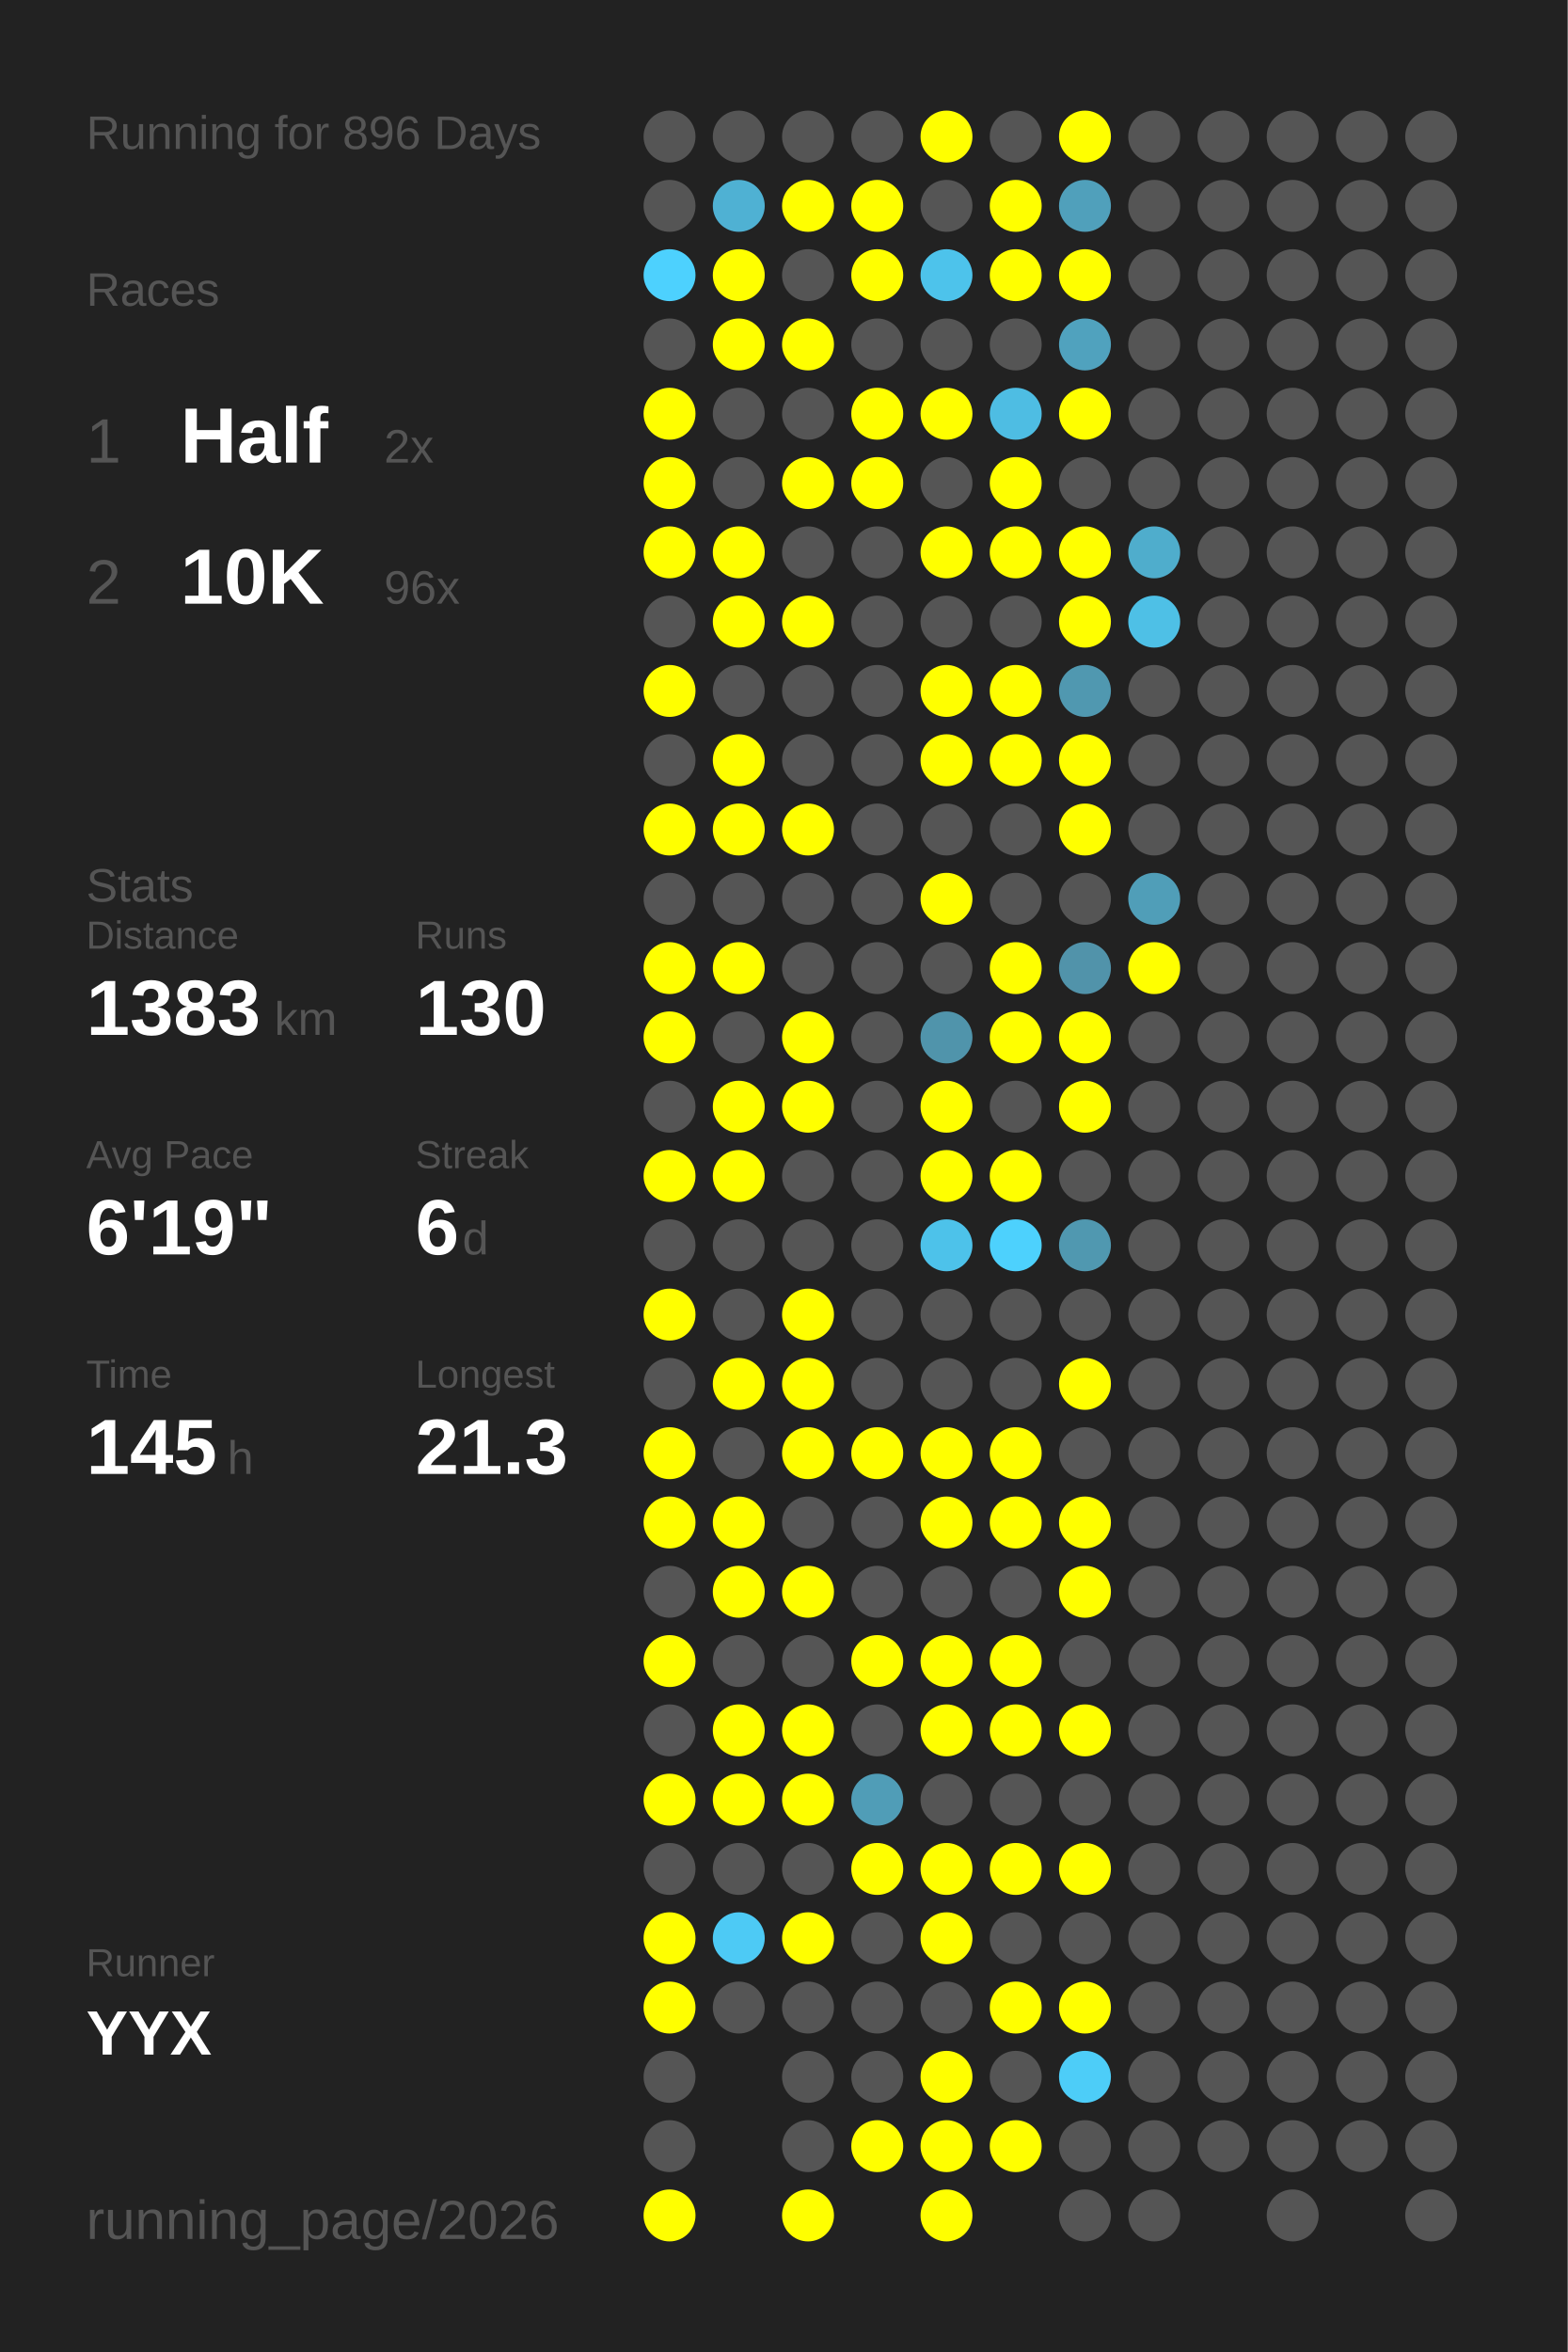
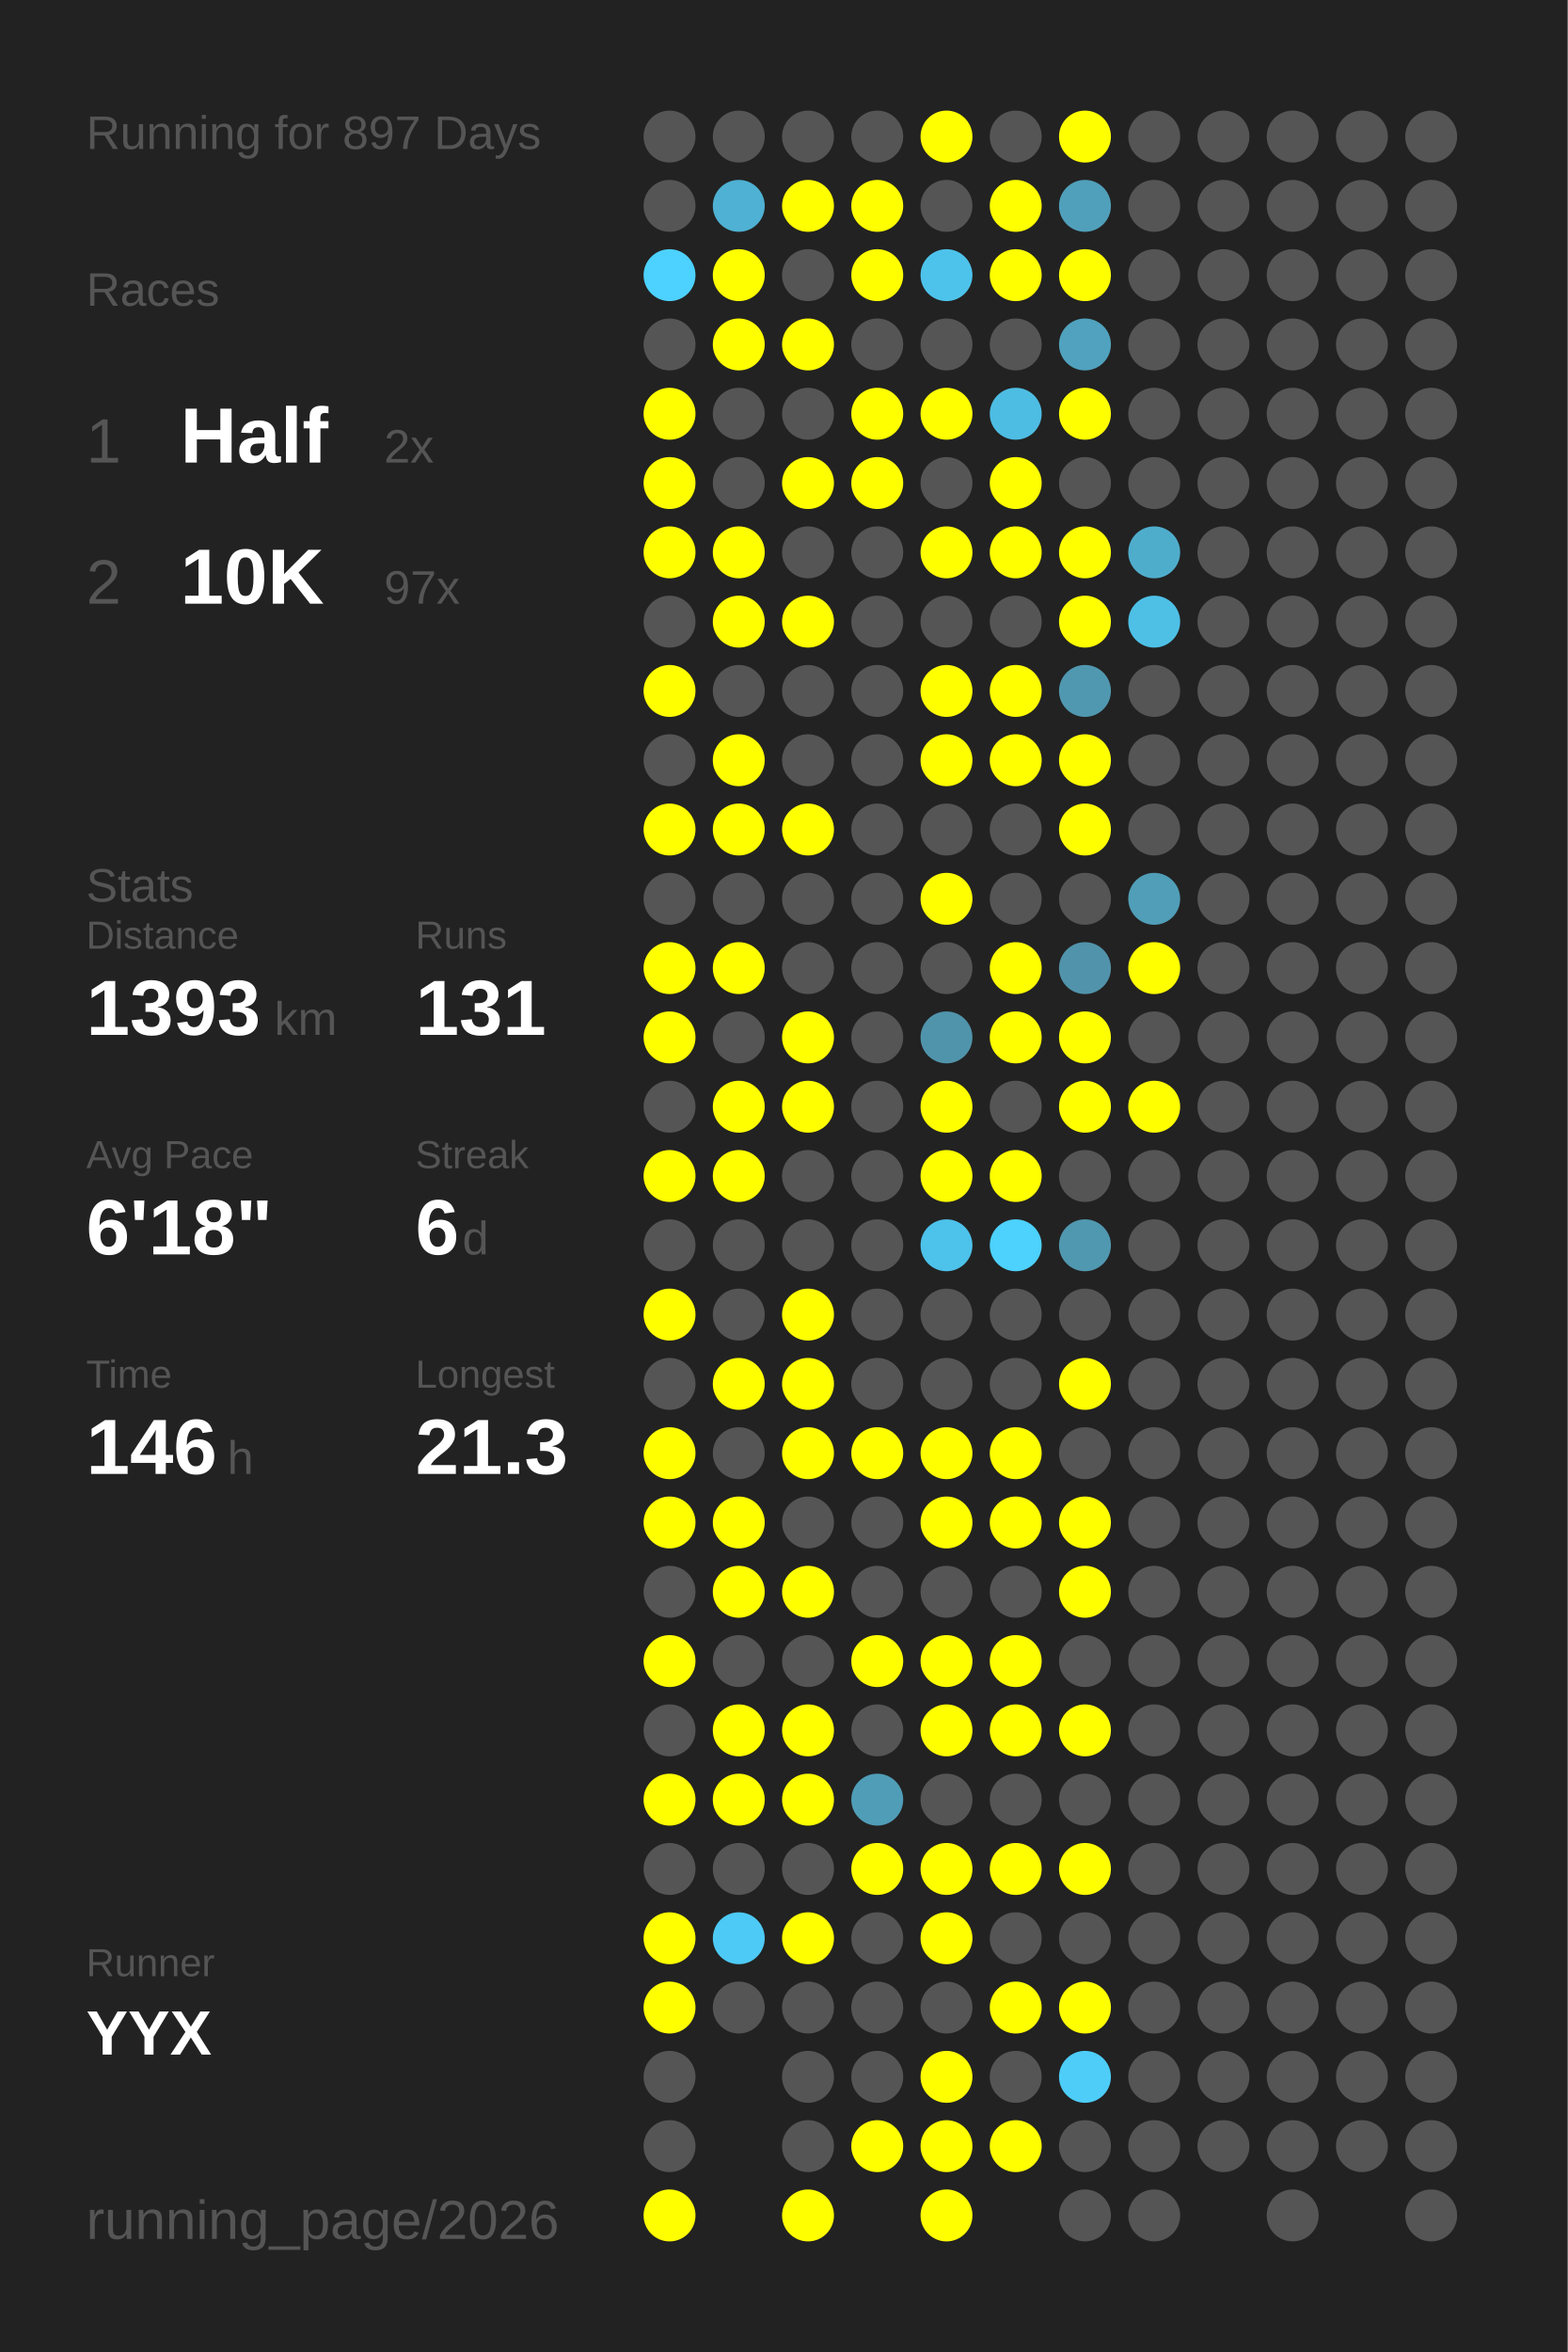
<svg xmlns="http://www.w3.org/2000/svg" baseProfile="full" height="300mm" version="1.1" viewBox="0,0,200,300" width="200mm">
  <defs />
  <rect fill="#222222" height="300" width="200" x="0" y="0" />
-   <text fill="#555555" style="font-size:6px; font-family:Arial;" x="11" y="19">Running for 896 Days</text>
+   <text fill="#555555" style="font-size:6px; font-family:Arial;" x="11" y="19">Running for 897 Days</text>
  <text fill="#555555" style="font-size:6px; font-family:Arial;" x="11" y="39">Races</text>
  <text fill="#555555" style="font-size:8px; font-family:Arial;" x="11" y="59">1</text>
  <text fill="#FFFFFF" style="font-size:10px; font-family:Arial; font-weight:bold;" x="23" y="59">Half</text>
  <text fill="#555555" style="font-size:6px; font-family:Arial;" x="49" y="59">2x</text>
  <text fill="#555555" style="font-size:8px; font-family:Arial;" x="11" y="77">2</text>
  <text fill="#FFFFFF" style="font-size:10px; font-family:Arial; font-weight:bold;" x="23" y="77">10K</text>
-   <text fill="#555555" style="font-size:6px; font-family:Arial;" x="49" y="77">96x</text>
+   <text fill="#555555" style="font-size:6px; font-family:Arial;" x="49" y="77">97x</text>
  <text fill="#555555" style="font-size:6px; font-family:Arial;" x="11" y="115">Stats</text>
  <text fill="#555555" style="font-size:5px; font-family:Arial;" x="11" y="121">Distance</text>
-   <text fill="#FFFFFF" style="font-size:10px; font-family:Arial; font-weight:bold;" x="11" y="132">1383</text>
+   <text fill="#FFFFFF" style="font-size:10px; font-family:Arial; font-weight:bold;" x="11" y="132">1393</text>
  <text fill="#555555" style="font-size:6px; font-family:Arial;" x="35" y="132">km</text>
  <text fill="#555555" style="font-size:5px; font-family:Arial;" x="53" y="121">Runs</text>
-   <text fill="#FFFFFF" style="font-size:10px; font-family:Arial; font-weight:bold;" x="53" y="132">130</text>
+   <text fill="#FFFFFF" style="font-size:10px; font-family:Arial; font-weight:bold;" x="53" y="132">131</text>
  <text fill="#555555" style="font-size:5px; font-family:Arial;" x="11" y="149">Avg Pace</text>
-   <text fill="#FFFFFF" style="font-size:10px; font-family:Arial; font-weight:bold;" x="11" y="160">6'19"</text>
+   <text fill="#FFFFFF" style="font-size:10px; font-family:Arial; font-weight:bold;" x="11" y="160">6'18"</text>
  <text fill="#555555" style="font-size:5px; font-family:Arial;" x="53" y="149">Streak</text>
  <text fill="#FFFFFF" style="font-size:10px; font-family:Arial; font-weight:bold;" x="53" y="160">6</text>
  <text fill="#555555" style="font-size:6px; font-family:Arial;" x="59" y="160">d</text>
  <text fill="#555555" style="font-size:5px; font-family:Arial;" x="11" y="177">Time</text>
-   <text fill="#FFFFFF" style="font-size:10px; font-family:Arial; font-weight:bold;" x="11" y="188">145</text>
+   <text fill="#FFFFFF" style="font-size:10px; font-family:Arial; font-weight:bold;" x="11" y="188">146</text>
  <text fill="#555555" style="font-size:6px; font-family:Arial;" x="29" y="188">h</text>
  <text fill="#555555" style="font-size:5px; font-family:Arial;" x="53" y="177">Longest</text>
  <text fill="#FFFFFF" style="font-size:10px; font-family:Arial; font-weight:bold;" x="53" y="188">21.3</text>
  <text fill="#555555" style="font-size:5px; font-family:Arial;" x="11" y="252.065">Runner</text>
  <text fill="#FFFFFF" style="font-size:8px; font-family:Arial; font-weight:bold;" x="11" y="262.065">YYX</text>
  <text fill="#555555" style="font-size:7px; font-family:Arial;" x="11" y="285.581">running_page/2026</text>
  <circle cx="85.417" cy="17.419" fill="#555555" r="3.312" />
  <circle cx="85.417" cy="26.258" fill="#555555" r="3.312" />
  <circle cx="85.417" cy="35.097" fill="#4dd1fe" r="3.312" />
  <circle cx="85.417" cy="43.935" fill="#555555" r="3.312" />
  <circle cx="85.417" cy="52.774" fill="#FFFF00" r="3.312" />
  <circle cx="85.417" cy="61.613" fill="#FFFF00" r="3.312" />
  <circle cx="85.417" cy="70.452" fill="#FFFF00" r="3.312" />
  <circle cx="85.417" cy="79.29" fill="#555555" r="3.312" />
  <circle cx="85.417" cy="88.129" fill="#FFFF00" r="3.312" />
  <circle cx="85.417" cy="96.968" fill="#555555" r="3.312" />
  <circle cx="85.417" cy="105.806" fill="#FFFF00" r="3.312" />
  <circle cx="85.417" cy="114.645" fill="#555555" r="3.312" />
  <circle cx="85.417" cy="123.484" fill="#FFFF00" r="3.312" />
  <circle cx="85.417" cy="132.323" fill="#FFFF00" r="3.312" />
  <circle cx="85.417" cy="141.161" fill="#555555" r="3.312" />
  <circle cx="85.417" cy="150" fill="#FFFF00" r="3.312" />
  <circle cx="85.417" cy="158.839" fill="#555555" r="3.312" />
  <circle cx="85.417" cy="167.677" fill="#FFFF00" r="3.312" />
  <circle cx="85.417" cy="176.516" fill="#555555" r="3.312" />
  <circle cx="85.417" cy="185.355" fill="#FFFF00" r="3.312" />
  <circle cx="85.417" cy="194.194" fill="#FFFF00" r="3.312" />
  <circle cx="85.417" cy="203.032" fill="#555555" r="3.312" />
  <circle cx="85.417" cy="211.871" fill="#FFFF00" r="3.312" />
  <circle cx="85.417" cy="220.71" fill="#555555" r="3.312" />
  <circle cx="85.417" cy="229.548" fill="#FFFF00" r="3.312" />
  <circle cx="85.417" cy="238.387" fill="#555555" r="3.312" />
  <circle cx="85.417" cy="247.226" fill="#FFFF00" r="3.312" />
  <circle cx="85.417" cy="256.065" fill="#FFFF00" r="3.312" />
  <circle cx="85.417" cy="264.903" fill="#555555" r="3.312" />
  <circle cx="85.417" cy="273.742" fill="#555555" r="3.312" />
  <circle cx="85.417" cy="282.581" fill="#FFFF00" r="3.312" />
  <circle cx="94.25" cy="17.419" fill="#555555" r="3.312" />
  <circle cx="94.25" cy="26.258" fill="#4fb1d3" r="3.312" />
  <circle cx="94.25" cy="35.097" fill="#FFFF00" r="3.312" />
  <circle cx="94.25" cy="43.935" fill="#FFFF00" r="3.312" />
  <circle cx="94.25" cy="52.774" fill="#555555" r="3.312" />
  <circle cx="94.25" cy="61.613" fill="#555555" r="3.312" />
  <circle cx="94.25" cy="70.452" fill="#FFFF00" r="3.312" />
  <circle cx="94.25" cy="79.29" fill="#FFFF00" r="3.312" />
  <circle cx="94.25" cy="88.129" fill="#555555" r="3.312" />
  <circle cx="94.25" cy="96.968" fill="#FFFF00" r="3.312" />
  <circle cx="94.25" cy="105.806" fill="#FFFF00" r="3.312" />
  <circle cx="94.25" cy="114.645" fill="#555555" r="3.312" />
  <circle cx="94.25" cy="123.484" fill="#FFFF00" r="3.312" />
  <circle cx="94.25" cy="132.323" fill="#555555" r="3.312" />
  <circle cx="94.25" cy="141.161" fill="#FFFF00" r="3.312" />
  <circle cx="94.25" cy="150" fill="#FFFF00" r="3.312" />
  <circle cx="94.25" cy="158.839" fill="#555555" r="3.312" />
  <circle cx="94.25" cy="167.677" fill="#555555" r="3.312" />
  <circle cx="94.25" cy="176.516" fill="#FFFF00" r="3.312" />
  <circle cx="94.25" cy="185.355" fill="#555555" r="3.312" />
  <circle cx="94.25" cy="194.194" fill="#FFFF00" r="3.312" />
  <circle cx="94.25" cy="203.032" fill="#FFFF00" r="3.312" />
  <circle cx="94.25" cy="211.871" fill="#555555" r="3.312" />
  <circle cx="94.25" cy="220.71" fill="#FFFF00" r="3.312" />
  <circle cx="94.25" cy="229.548" fill="#FFFF00" r="3.312" />
  <circle cx="94.25" cy="238.387" fill="#555555" r="3.312" />
  <circle cx="94.25" cy="247.226" fill="#4dcaf5" r="3.312" />
  <circle cx="94.25" cy="256.065" fill="#555555" r="3.312" />
  <circle cx="103.083" cy="17.419" fill="#555555" r="3.312" />
  <circle cx="103.083" cy="26.258" fill="#FFFF00" r="3.312" />
  <circle cx="103.083" cy="35.097" fill="#555555" r="3.312" />
  <circle cx="103.083" cy="43.935" fill="#FFFF00" r="3.312" />
  <circle cx="103.083" cy="52.774" fill="#555555" r="3.312" />
  <circle cx="103.083" cy="61.613" fill="#FFFF00" r="3.312" />
  <circle cx="103.083" cy="70.452" fill="#555555" r="3.312" />
  <circle cx="103.083" cy="79.29" fill="#FFFF00" r="3.312" />
  <circle cx="103.083" cy="88.129" fill="#555555" r="3.312" />
  <circle cx="103.083" cy="96.968" fill="#555555" r="3.312" />
  <circle cx="103.083" cy="105.806" fill="#FFFF00" r="3.312" />
  <circle cx="103.083" cy="114.645" fill="#555555" r="3.312" />
  <circle cx="103.083" cy="123.484" fill="#555555" r="3.312" />
  <circle cx="103.083" cy="132.323" fill="#FFFF00" r="3.312" />
  <circle cx="103.083" cy="141.161" fill="#FFFF00" r="3.312" />
  <circle cx="103.083" cy="150" fill="#555555" r="3.312" />
  <circle cx="103.083" cy="158.839" fill="#555555" r="3.312" />
  <circle cx="103.083" cy="167.677" fill="#FFFF00" r="3.312" />
  <circle cx="103.083" cy="176.516" fill="#FFFF00" r="3.312" />
  <circle cx="103.083" cy="185.355" fill="#FFFF00" r="3.312" />
  <circle cx="103.083" cy="194.194" fill="#555555" r="3.312" />
  <circle cx="103.083" cy="203.032" fill="#FFFF00" r="3.312" />
  <circle cx="103.083" cy="211.871" fill="#555555" r="3.312" />
  <circle cx="103.083" cy="220.71" fill="#FFFF00" r="3.312" />
  <circle cx="103.083" cy="229.548" fill="#FFFF00" r="3.312" />
  <circle cx="103.083" cy="238.387" fill="#555555" r="3.312" />
  <circle cx="103.083" cy="247.226" fill="#FFFF00" r="3.312" />
  <circle cx="103.083" cy="256.065" fill="#555555" r="3.312" />
  <circle cx="103.083" cy="264.903" fill="#555555" r="3.312" />
  <circle cx="103.083" cy="273.742" fill="#555555" r="3.312" />
  <circle cx="103.083" cy="282.581" fill="#FFFF00" r="3.312" />
  <circle cx="111.917" cy="17.419" fill="#555555" r="3.312" />
  <circle cx="111.917" cy="26.258" fill="#FFFF00" r="3.312" />
  <circle cx="111.917" cy="35.097" fill="#FFFF00" r="3.312" />
  <circle cx="111.917" cy="43.935" fill="#555555" r="3.312" />
  <circle cx="111.917" cy="52.774" fill="#FFFF00" r="3.312" />
  <circle cx="111.917" cy="61.613" fill="#FFFF00" r="3.312" />
  <circle cx="111.917" cy="70.452" fill="#555555" r="3.312" />
  <circle cx="111.917" cy="79.29" fill="#555555" r="3.312" />
  <circle cx="111.917" cy="88.129" fill="#555555" r="3.312" />
  <circle cx="111.917" cy="96.968" fill="#555555" r="3.312" />
  <circle cx="111.917" cy="105.806" fill="#555555" r="3.312" />
  <circle cx="111.917" cy="114.645" fill="#555555" r="3.312" />
  <circle cx="111.917" cy="123.484" fill="#555555" r="3.312" />
  <circle cx="111.917" cy="132.323" fill="#555555" r="3.312" />
  <circle cx="111.917" cy="141.161" fill="#555555" r="3.312" />
  <circle cx="111.917" cy="150" fill="#555555" r="3.312" />
  <circle cx="111.917" cy="158.839" fill="#555555" r="3.312" />
  <circle cx="111.917" cy="167.677" fill="#555555" r="3.312" />
  <circle cx="111.917" cy="176.516" fill="#555555" r="3.312" />
  <circle cx="111.917" cy="185.355" fill="#FFFF00" r="3.312" />
  <circle cx="111.917" cy="194.194" fill="#555555" r="3.312" />
  <circle cx="111.917" cy="203.032" fill="#555555" r="3.312" />
  <circle cx="111.917" cy="211.871" fill="#FFFF00" r="3.312" />
  <circle cx="111.917" cy="220.71" fill="#555555" r="3.312" />
  <circle cx="111.917" cy="229.548" fill="#509db7" r="3.312" />
  <circle cx="111.917" cy="238.387" fill="#FFFF00" r="3.312" />
  <circle cx="111.917" cy="247.226" fill="#555555" r="3.312" />
  <circle cx="111.917" cy="256.065" fill="#555555" r="3.312" />
  <circle cx="111.917" cy="264.903" fill="#555555" r="3.312" />
  <circle cx="111.917" cy="273.742" fill="#FFFF00" r="3.312" />
  <circle cx="120.75" cy="17.419" fill="#FFFF00" r="3.312" />
  <circle cx="120.75" cy="26.258" fill="#555555" r="3.312" />
  <circle cx="120.75" cy="35.097" fill="#4dc3eb" r="3.312" />
  <circle cx="120.75" cy="43.935" fill="#555555" r="3.312" />
  <circle cx="120.75" cy="52.774" fill="#FFFF00" r="3.312" />
  <circle cx="120.75" cy="61.613" fill="#555555" r="3.312" />
  <circle cx="120.75" cy="70.452" fill="#FFFF00" r="3.312" />
  <circle cx="120.75" cy="79.29" fill="#555555" r="3.312" />
  <circle cx="120.75" cy="88.129" fill="#FFFF00" r="3.312" />
  <circle cx="120.75" cy="96.968" fill="#FFFF00" r="3.312" />
  <circle cx="120.75" cy="105.806" fill="#555555" r="3.312" />
  <circle cx="120.75" cy="114.645" fill="#FFFF00" r="3.312" />
  <circle cx="120.75" cy="123.484" fill="#555555" r="3.312" />
  <circle cx="120.75" cy="132.323" fill="#5094ab" r="3.312" />
  <circle cx="120.75" cy="141.161" fill="#FFFF00" r="3.312" />
  <circle cx="120.75" cy="150" fill="#FFFF00" r="3.312" />
  <circle cx="120.75" cy="158.839" fill="#4dc2ea" r="3.312" />
  <circle cx="120.75" cy="167.677" fill="#555555" r="3.312" />
  <circle cx="120.75" cy="176.516" fill="#555555" r="3.312" />
  <circle cx="120.75" cy="185.355" fill="#FFFF00" r="3.312" />
  <circle cx="120.75" cy="194.194" fill="#FFFF00" r="3.312" />
  <circle cx="120.75" cy="203.032" fill="#555555" r="3.312" />
  <circle cx="120.75" cy="211.871" fill="#FFFF00" r="3.312" />
  <circle cx="120.75" cy="220.71" fill="#FFFF00" r="3.312" />
  <circle cx="120.75" cy="229.548" fill="#555555" r="3.312" />
  <circle cx="120.75" cy="238.387" fill="#FFFF00" r="3.312" />
  <circle cx="120.75" cy="247.226" fill="#FFFF00" r="3.312" />
  <circle cx="120.75" cy="256.065" fill="#555555" r="3.312" />
  <circle cx="120.75" cy="264.903" fill="#FFFF00" r="3.312" />
  <circle cx="120.75" cy="273.742" fill="#FFFF00" r="3.312" />
  <circle cx="120.75" cy="282.581" fill="#FFFF00" r="3.312" />
  <circle cx="129.583" cy="17.419" fill="#555555" r="3.312" />
  <circle cx="129.583" cy="26.258" fill="#FFFF00" r="3.312" />
  <circle cx="129.583" cy="35.097" fill="#FFFF00" r="3.312" />
  <circle cx="129.583" cy="43.935" fill="#555555" r="3.312" />
  <circle cx="129.583" cy="52.774" fill="#4ebde3" r="3.312" />
  <circle cx="129.583" cy="61.613" fill="#FFFF00" r="3.312" />
  <circle cx="129.583" cy="70.452" fill="#FFFF00" r="3.312" />
  <circle cx="129.583" cy="79.29" fill="#555555" r="3.312" />
  <circle cx="129.583" cy="88.129" fill="#FFFF00" r="3.312" />
  <circle cx="129.583" cy="96.968" fill="#FFFF00" r="3.312" />
  <circle cx="129.583" cy="105.806" fill="#555555" r="3.312" />
  <circle cx="129.583" cy="114.645" fill="#555555" r="3.312" />
  <circle cx="129.583" cy="123.484" fill="#FFFF00" r="3.312" />
  <circle cx="129.583" cy="132.323" fill="#FFFF00" r="3.312" />
  <circle cx="129.583" cy="141.161" fill="#555555" r="3.312" />
  <circle cx="129.583" cy="150" fill="#FFFF00" r="3.312" />
  <circle cx="129.583" cy="158.839" fill="#4dd1fd" r="3.312" />
  <circle cx="129.583" cy="167.677" fill="#555555" r="3.312" />
  <circle cx="129.583" cy="176.516" fill="#555555" r="3.312" />
  <circle cx="129.583" cy="185.355" fill="#FFFF00" r="3.312" />
  <circle cx="129.583" cy="194.194" fill="#FFFF00" r="3.312" />
  <circle cx="129.583" cy="203.032" fill="#555555" r="3.312" />
  <circle cx="129.583" cy="211.871" fill="#FFFF00" r="3.312" />
  <circle cx="129.583" cy="220.71" fill="#FFFF00" r="3.312" />
  <circle cx="129.583" cy="229.548" fill="#555555" r="3.312" />
  <circle cx="129.583" cy="238.387" fill="#FFFF00" r="3.312" />
  <circle cx="129.583" cy="247.226" fill="#555555" r="3.312" />
  <circle cx="129.583" cy="256.065" fill="#FFFF00" r="3.312" />
  <circle cx="129.583" cy="264.903" fill="#555555" r="3.312" />
  <circle cx="129.583" cy="273.742" fill="#FFFF00" r="3.312" />
  <circle cx="138.417" cy="17.419" fill="#FFFF00" r="3.312" />
  <circle cx="138.417" cy="26.258" fill="#50a0bb" r="3.312" />
  <circle cx="138.417" cy="35.097" fill="#FFFF00" r="3.312" />
  <circle cx="138.417" cy="43.935" fill="#50a2be" r="3.312" />
  <circle cx="138.417" cy="52.774" fill="#FFFF00" r="3.312" />
  <circle cx="138.417" cy="61.613" fill="#555555" r="3.312" />
  <circle cx="138.417" cy="70.452" fill="#FFFF00" r="3.312" />
  <circle cx="138.417" cy="79.29" fill="#FFFF00" r="3.312" />
  <circle cx="138.417" cy="88.129" fill="#5098b0" r="3.312" />
  <circle cx="138.417" cy="96.968" fill="#FFFF00" r="3.312" />
  <circle cx="138.417" cy="105.806" fill="#FFFF00" r="3.312" />
  <circle cx="138.417" cy="114.645" fill="#555555" r="3.312" />
  <circle cx="138.417" cy="123.484" fill="#5193aa" r="3.312" />
  <circle cx="138.417" cy="132.323" fill="#FFFF00" r="3.312" />
  <circle cx="138.417" cy="141.161" fill="#FFFF00" r="3.312" />
  <circle cx="138.417" cy="150" fill="#555555" r="3.312" />
  <circle cx="138.417" cy="158.839" fill="#5098b0" r="3.312" />
  <circle cx="138.417" cy="167.677" fill="#555555" r="3.312" />
  <circle cx="138.417" cy="176.516" fill="#FFFF00" r="3.312" />
  <circle cx="138.417" cy="185.355" fill="#555555" r="3.312" />
  <circle cx="138.417" cy="194.194" fill="#FFFF00" r="3.312" />
  <circle cx="138.417" cy="203.032" fill="#FFFF00" r="3.312" />
  <circle cx="138.417" cy="211.871" fill="#555555" r="3.312" />
  <circle cx="138.417" cy="220.71" fill="#FFFF00" r="3.312" />
  <circle cx="138.417" cy="229.548" fill="#555555" r="3.312" />
  <circle cx="138.417" cy="238.387" fill="#FFFF00" r="3.312" />
  <circle cx="138.417" cy="247.226" fill="#555555" r="3.312" />
  <circle cx="138.417" cy="256.065" fill="#FFFF00" r="3.312" />
  <circle cx="138.417" cy="264.903" fill="#4dcdf8" r="3.312" />
  <circle cx="138.417" cy="273.742" fill="#555555" r="3.312" />
  <circle cx="138.417" cy="282.581" fill="#555555" r="3.312" />
  <circle cx="147.25" cy="17.419" fill="#555555" r="3.312" />
  <circle cx="147.25" cy="26.258" fill="#555555" r="3.312" />
  <circle cx="147.25" cy="35.097" fill="#555555" r="3.312" />
  <circle cx="147.25" cy="43.935" fill="#555555" r="3.312" />
  <circle cx="147.25" cy="52.774" fill="#555555" r="3.312" />
  <circle cx="147.25" cy="61.613" fill="#555555" r="3.312" />
  <circle cx="147.25" cy="70.452" fill="#4fadcc" r="3.312" />
  <circle cx="147.25" cy="79.29" fill="#4ec0e6" r="3.312" />
  <circle cx="147.25" cy="88.129" fill="#555555" r="3.312" />
  <circle cx="147.25" cy="96.968" fill="#555555" r="3.312" />
  <circle cx="147.25" cy="105.806" fill="#555555" r="3.312" />
  <circle cx="147.25" cy="114.645" fill="#509eb8" r="3.312" />
  <circle cx="147.25" cy="123.484" fill="#FFFF00" r="3.312" />
  <circle cx="147.25" cy="132.323" fill="#555555" r="3.312" />
-   <circle cx="147.25" cy="141.161" fill="#555555" r="3.312" />
+   <circle cx="147.25" cy="141.161" fill="#FFFF00" r="3.312" />
  <circle cx="147.25" cy="150" fill="#555555" r="3.312" />
  <circle cx="147.25" cy="158.839" fill="#555555" r="3.312" />
  <circle cx="147.25" cy="167.677" fill="#555555" r="3.312" />
  <circle cx="147.25" cy="176.516" fill="#555555" r="3.312" />
  <circle cx="147.25" cy="185.355" fill="#555555" r="3.312" />
  <circle cx="147.25" cy="194.194" fill="#555555" r="3.312" />
  <circle cx="147.25" cy="203.032" fill="#555555" r="3.312" />
  <circle cx="147.25" cy="211.871" fill="#555555" r="3.312" />
  <circle cx="147.25" cy="220.71" fill="#555555" r="3.312" />
  <circle cx="147.25" cy="229.548" fill="#555555" r="3.312" />
  <circle cx="147.25" cy="238.387" fill="#555555" r="3.312" />
  <circle cx="147.25" cy="247.226" fill="#555555" r="3.312" />
  <circle cx="147.25" cy="256.065" fill="#555555" r="3.312" />
  <circle cx="147.25" cy="264.903" fill="#555555" r="3.312" />
  <circle cx="147.25" cy="273.742" fill="#555555" r="3.312" />
  <circle cx="147.25" cy="282.581" fill="#555555" r="3.312" />
  <circle cx="156.083" cy="17.419" fill="#555555" r="3.312" />
  <circle cx="156.083" cy="26.258" fill="#555555" r="3.312" />
  <circle cx="156.083" cy="35.097" fill="#555555" r="3.312" />
  <circle cx="156.083" cy="43.935" fill="#555555" r="3.312" />
  <circle cx="156.083" cy="52.774" fill="#555555" r="3.312" />
  <circle cx="156.083" cy="61.613" fill="#555555" r="3.312" />
  <circle cx="156.083" cy="70.452" fill="#555555" r="3.312" />
  <circle cx="156.083" cy="79.29" fill="#555555" r="3.312" />
  <circle cx="156.083" cy="88.129" fill="#555555" r="3.312" />
  <circle cx="156.083" cy="96.968" fill="#555555" r="3.312" />
  <circle cx="156.083" cy="105.806" fill="#555555" r="3.312" />
  <circle cx="156.083" cy="114.645" fill="#555555" r="3.312" />
  <circle cx="156.083" cy="123.484" fill="#555555" r="3.312" />
  <circle cx="156.083" cy="132.323" fill="#555555" r="3.312" />
  <circle cx="156.083" cy="141.161" fill="#555555" r="3.312" />
  <circle cx="156.083" cy="150" fill="#555555" r="3.312" />
  <circle cx="156.083" cy="158.839" fill="#555555" r="3.312" />
  <circle cx="156.083" cy="167.677" fill="#555555" r="3.312" />
  <circle cx="156.083" cy="176.516" fill="#555555" r="3.312" />
  <circle cx="156.083" cy="185.355" fill="#555555" r="3.312" />
  <circle cx="156.083" cy="194.194" fill="#555555" r="3.312" />
  <circle cx="156.083" cy="203.032" fill="#555555" r="3.312" />
  <circle cx="156.083" cy="211.871" fill="#555555" r="3.312" />
  <circle cx="156.083" cy="220.71" fill="#555555" r="3.312" />
  <circle cx="156.083" cy="229.548" fill="#555555" r="3.312" />
  <circle cx="156.083" cy="238.387" fill="#555555" r="3.312" />
  <circle cx="156.083" cy="247.226" fill="#555555" r="3.312" />
  <circle cx="156.083" cy="256.065" fill="#555555" r="3.312" />
  <circle cx="156.083" cy="264.903" fill="#555555" r="3.312" />
  <circle cx="156.083" cy="273.742" fill="#555555" r="3.312" />
  <circle cx="164.917" cy="17.419" fill="#555555" r="3.312" />
  <circle cx="164.917" cy="26.258" fill="#555555" r="3.312" />
  <circle cx="164.917" cy="35.097" fill="#555555" r="3.312" />
  <circle cx="164.917" cy="43.935" fill="#555555" r="3.312" />
  <circle cx="164.917" cy="52.774" fill="#555555" r="3.312" />
  <circle cx="164.917" cy="61.613" fill="#555555" r="3.312" />
  <circle cx="164.917" cy="70.452" fill="#555555" r="3.312" />
  <circle cx="164.917" cy="79.29" fill="#555555" r="3.312" />
  <circle cx="164.917" cy="88.129" fill="#555555" r="3.312" />
  <circle cx="164.917" cy="96.968" fill="#555555" r="3.312" />
  <circle cx="164.917" cy="105.806" fill="#555555" r="3.312" />
  <circle cx="164.917" cy="114.645" fill="#555555" r="3.312" />
  <circle cx="164.917" cy="123.484" fill="#555555" r="3.312" />
  <circle cx="164.917" cy="132.323" fill="#555555" r="3.312" />
  <circle cx="164.917" cy="141.161" fill="#555555" r="3.312" />
  <circle cx="164.917" cy="150" fill="#555555" r="3.312" />
  <circle cx="164.917" cy="158.839" fill="#555555" r="3.312" />
  <circle cx="164.917" cy="167.677" fill="#555555" r="3.312" />
  <circle cx="164.917" cy="176.516" fill="#555555" r="3.312" />
  <circle cx="164.917" cy="185.355" fill="#555555" r="3.312" />
  <circle cx="164.917" cy="194.194" fill="#555555" r="3.312" />
  <circle cx="164.917" cy="203.032" fill="#555555" r="3.312" />
  <circle cx="164.917" cy="211.871" fill="#555555" r="3.312" />
  <circle cx="164.917" cy="220.71" fill="#555555" r="3.312" />
  <circle cx="164.917" cy="229.548" fill="#555555" r="3.312" />
  <circle cx="164.917" cy="238.387" fill="#555555" r="3.312" />
  <circle cx="164.917" cy="247.226" fill="#555555" r="3.312" />
  <circle cx="164.917" cy="256.065" fill="#555555" r="3.312" />
  <circle cx="164.917" cy="264.903" fill="#555555" r="3.312" />
  <circle cx="164.917" cy="273.742" fill="#555555" r="3.312" />
  <circle cx="164.917" cy="282.581" fill="#555555" r="3.312" />
  <circle cx="173.75" cy="17.419" fill="#555555" r="3.312" />
  <circle cx="173.75" cy="26.258" fill="#555555" r="3.312" />
  <circle cx="173.75" cy="35.097" fill="#555555" r="3.312" />
  <circle cx="173.75" cy="43.935" fill="#555555" r="3.312" />
  <circle cx="173.75" cy="52.774" fill="#555555" r="3.312" />
  <circle cx="173.75" cy="61.613" fill="#555555" r="3.312" />
  <circle cx="173.75" cy="70.452" fill="#555555" r="3.312" />
  <circle cx="173.75" cy="79.29" fill="#555555" r="3.312" />
  <circle cx="173.75" cy="88.129" fill="#555555" r="3.312" />
  <circle cx="173.75" cy="96.968" fill="#555555" r="3.312" />
  <circle cx="173.75" cy="105.806" fill="#555555" r="3.312" />
  <circle cx="173.75" cy="114.645" fill="#555555" r="3.312" />
  <circle cx="173.75" cy="123.484" fill="#555555" r="3.312" />
  <circle cx="173.75" cy="132.323" fill="#555555" r="3.312" />
  <circle cx="173.75" cy="141.161" fill="#555555" r="3.312" />
  <circle cx="173.75" cy="150" fill="#555555" r="3.312" />
  <circle cx="173.75" cy="158.839" fill="#555555" r="3.312" />
  <circle cx="173.75" cy="167.677" fill="#555555" r="3.312" />
  <circle cx="173.75" cy="176.516" fill="#555555" r="3.312" />
  <circle cx="173.75" cy="185.355" fill="#555555" r="3.312" />
  <circle cx="173.75" cy="194.194" fill="#555555" r="3.312" />
  <circle cx="173.75" cy="203.032" fill="#555555" r="3.312" />
  <circle cx="173.75" cy="211.871" fill="#555555" r="3.312" />
  <circle cx="173.75" cy="220.71" fill="#555555" r="3.312" />
  <circle cx="173.75" cy="229.548" fill="#555555" r="3.312" />
  <circle cx="173.75" cy="238.387" fill="#555555" r="3.312" />
  <circle cx="173.75" cy="247.226" fill="#555555" r="3.312" />
  <circle cx="173.75" cy="256.065" fill="#555555" r="3.312" />
  <circle cx="173.75" cy="264.903" fill="#555555" r="3.312" />
  <circle cx="173.75" cy="273.742" fill="#555555" r="3.312" />
  <circle cx="182.583" cy="17.419" fill="#555555" r="3.312" />
  <circle cx="182.583" cy="26.258" fill="#555555" r="3.312" />
  <circle cx="182.583" cy="35.097" fill="#555555" r="3.312" />
  <circle cx="182.583" cy="43.935" fill="#555555" r="3.312" />
  <circle cx="182.583" cy="52.774" fill="#555555" r="3.312" />
  <circle cx="182.583" cy="61.613" fill="#555555" r="3.312" />
  <circle cx="182.583" cy="70.452" fill="#555555" r="3.312" />
  <circle cx="182.583" cy="79.29" fill="#555555" r="3.312" />
  <circle cx="182.583" cy="88.129" fill="#555555" r="3.312" />
  <circle cx="182.583" cy="96.968" fill="#555555" r="3.312" />
  <circle cx="182.583" cy="105.806" fill="#555555" r="3.312" />
  <circle cx="182.583" cy="114.645" fill="#555555" r="3.312" />
  <circle cx="182.583" cy="123.484" fill="#555555" r="3.312" />
  <circle cx="182.583" cy="132.323" fill="#555555" r="3.312" />
  <circle cx="182.583" cy="141.161" fill="#555555" r="3.312" />
  <circle cx="182.583" cy="150" fill="#555555" r="3.312" />
  <circle cx="182.583" cy="158.839" fill="#555555" r="3.312" />
  <circle cx="182.583" cy="167.677" fill="#555555" r="3.312" />
  <circle cx="182.583" cy="176.516" fill="#555555" r="3.312" />
  <circle cx="182.583" cy="185.355" fill="#555555" r="3.312" />
  <circle cx="182.583" cy="194.194" fill="#555555" r="3.312" />
  <circle cx="182.583" cy="203.032" fill="#555555" r="3.312" />
  <circle cx="182.583" cy="211.871" fill="#555555" r="3.312" />
  <circle cx="182.583" cy="220.71" fill="#555555" r="3.312" />
  <circle cx="182.583" cy="229.548" fill="#555555" r="3.312" />
  <circle cx="182.583" cy="238.387" fill="#555555" r="3.312" />
  <circle cx="182.583" cy="247.226" fill="#555555" r="3.312" />
  <circle cx="182.583" cy="256.065" fill="#555555" r="3.312" />
  <circle cx="182.583" cy="264.903" fill="#555555" r="3.312" />
  <circle cx="182.583" cy="273.742" fill="#555555" r="3.312" />
  <circle cx="182.583" cy="282.581" fill="#555555" r="3.312" />
</svg>
